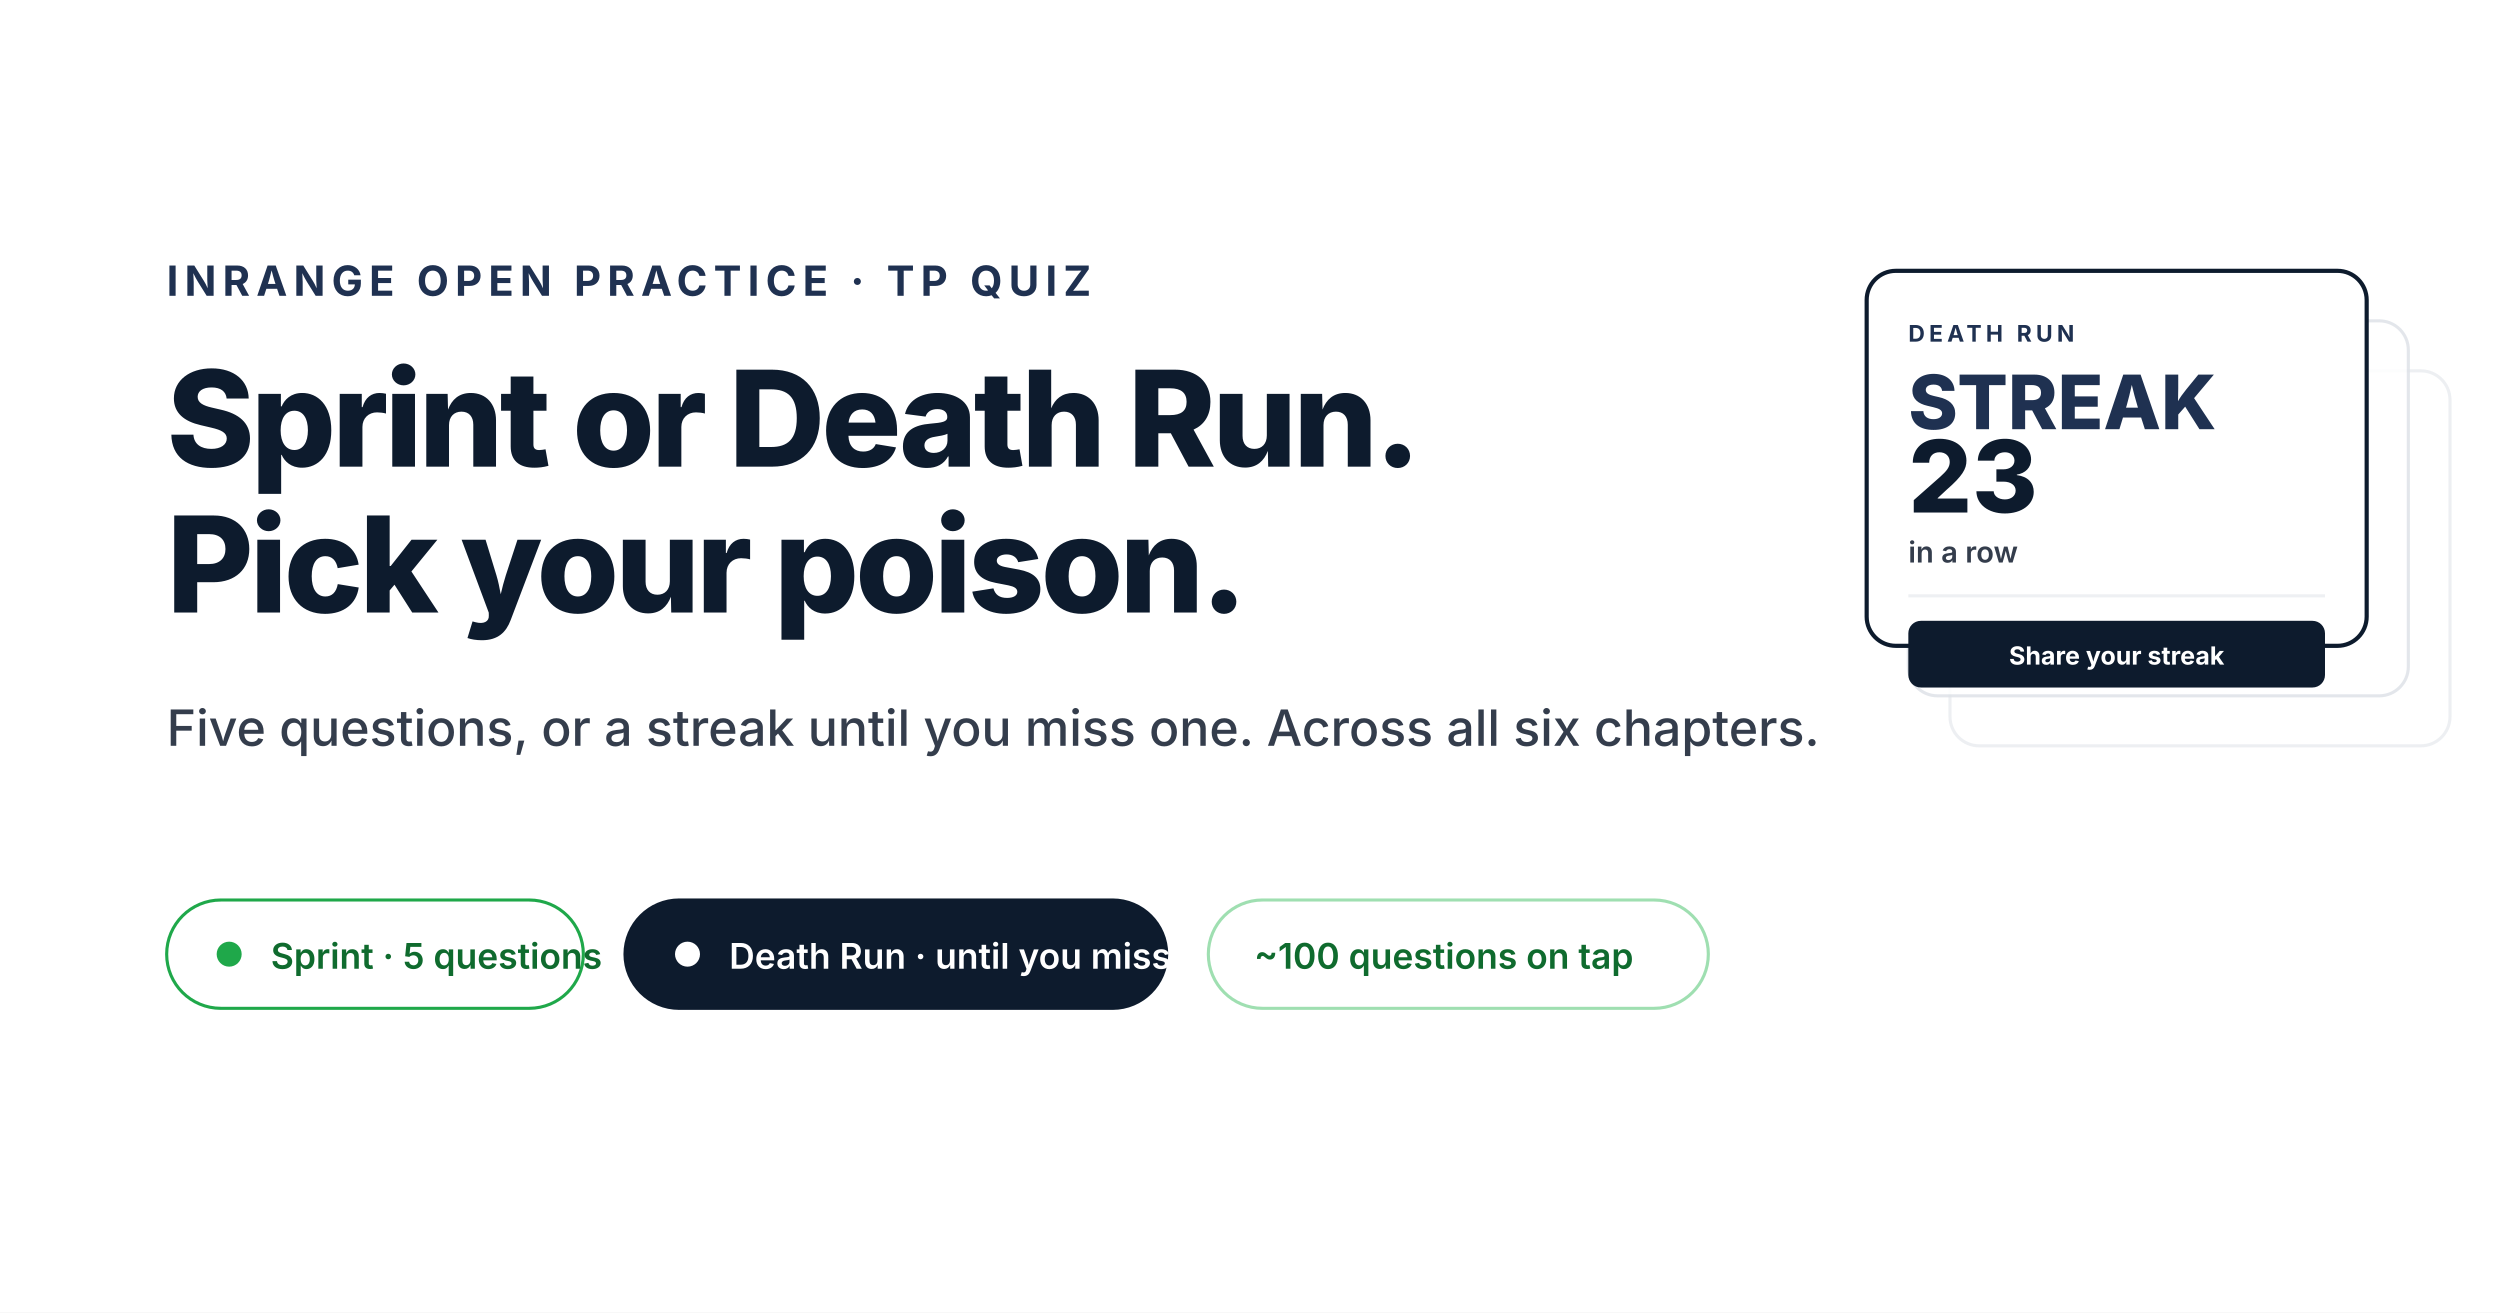
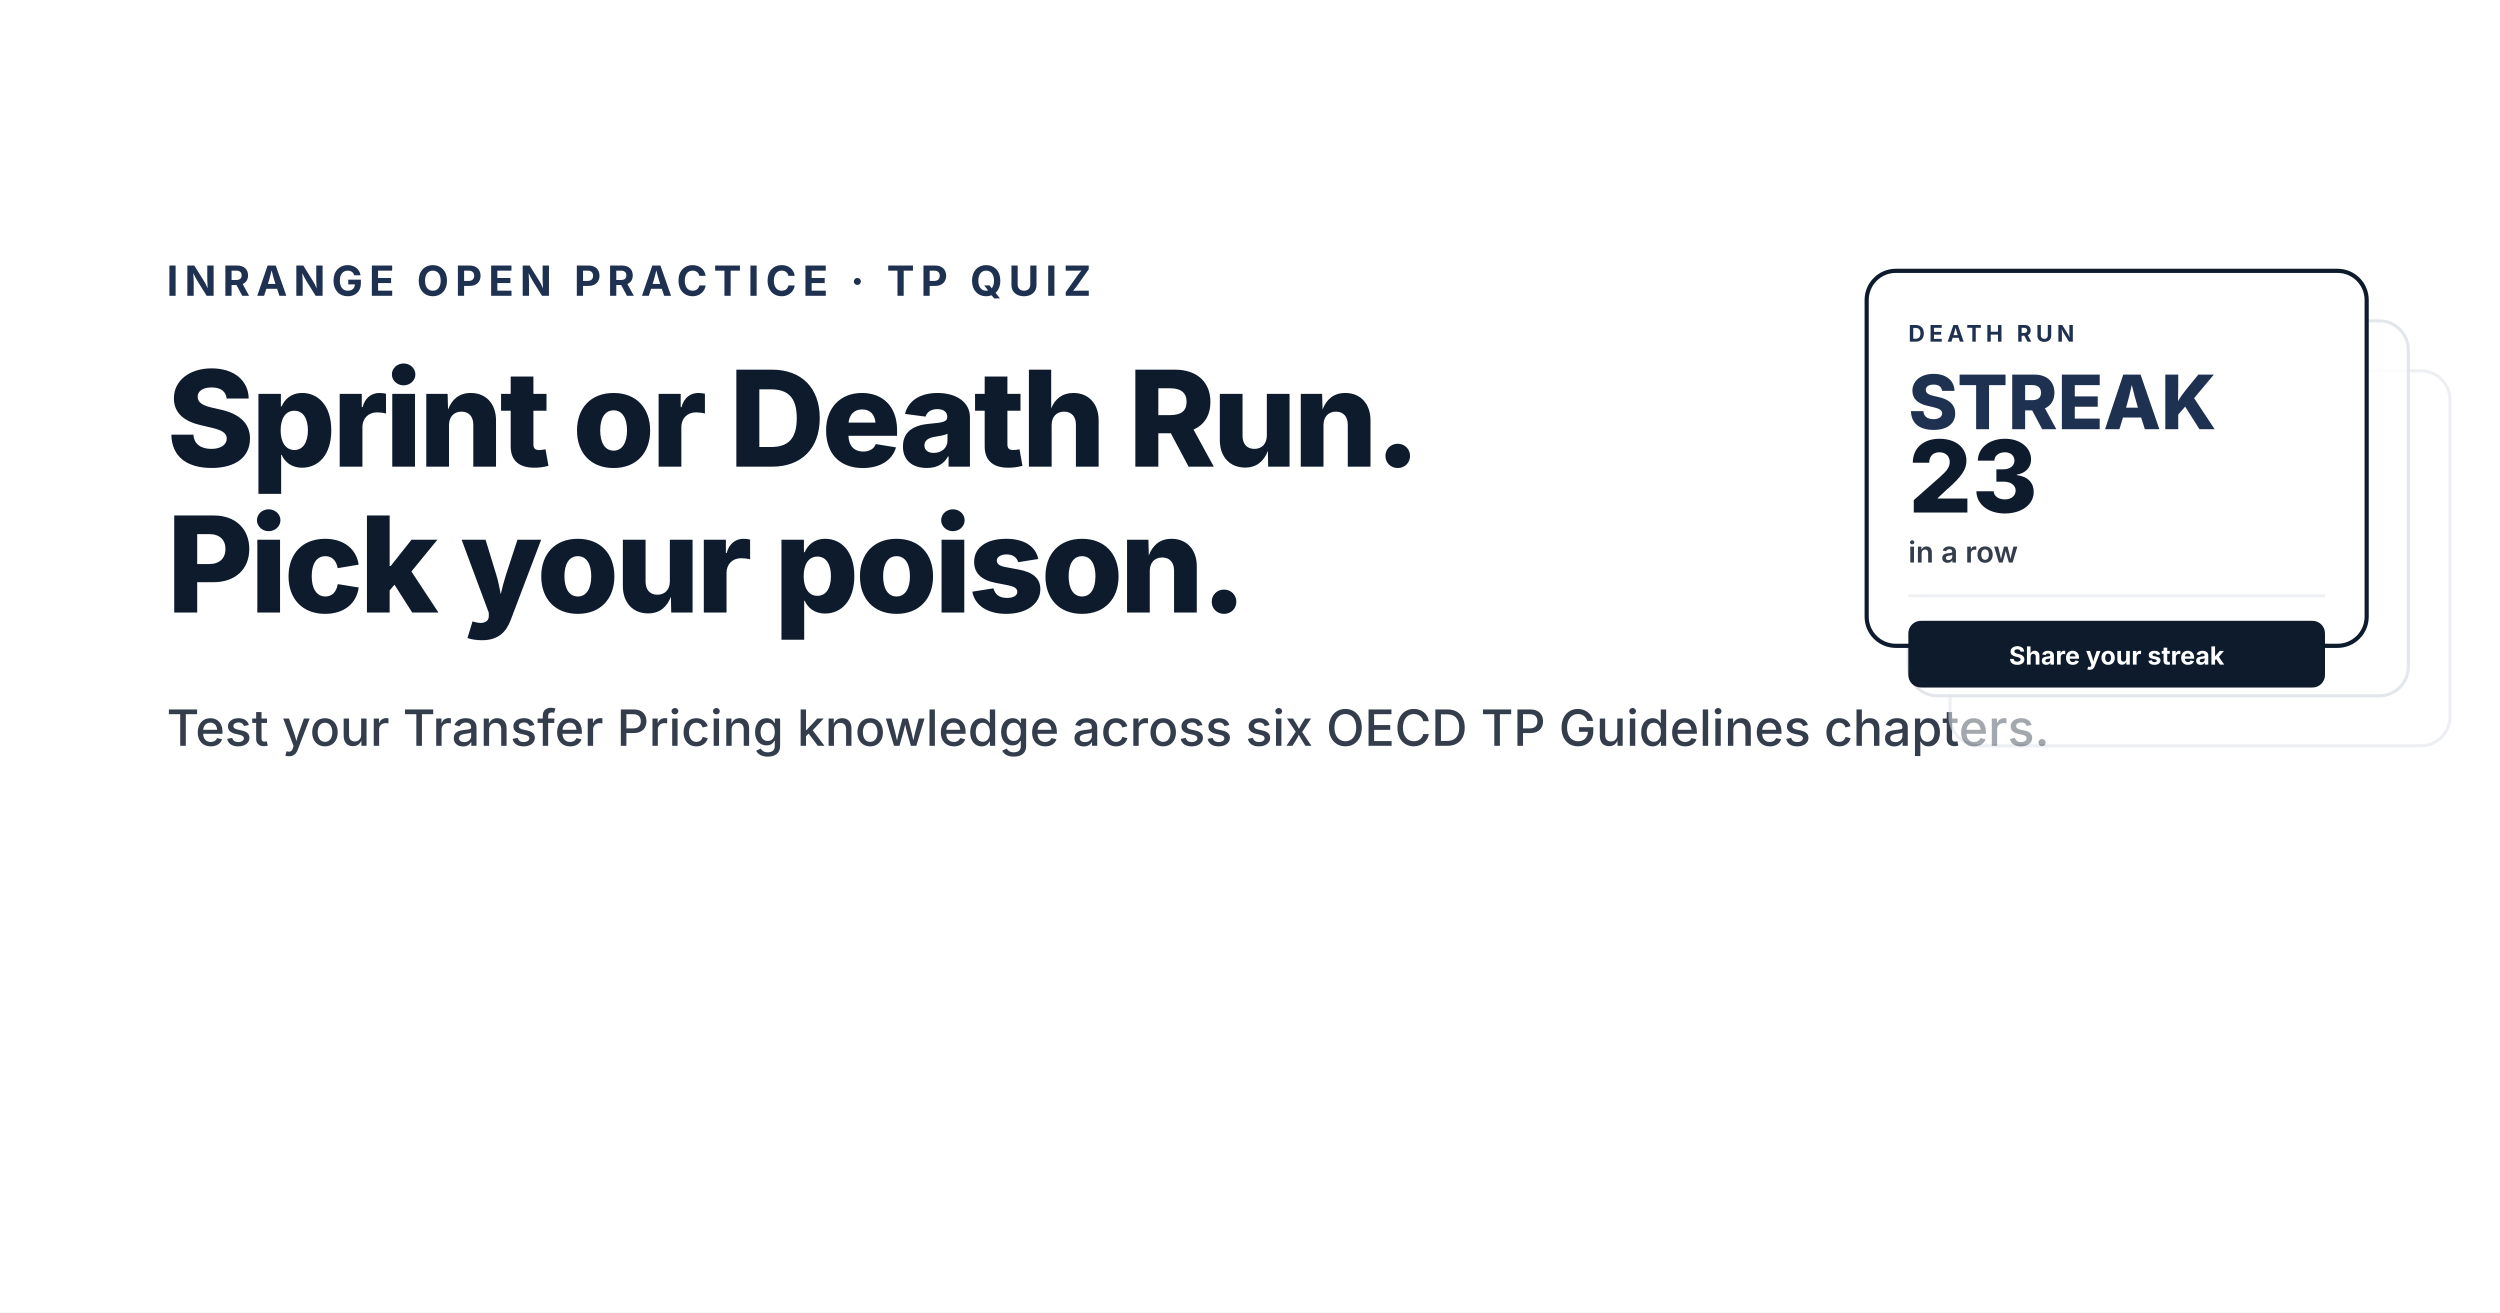
<svg xmlns="http://www.w3.org/2000/svg" width="1200" height="630" viewBox="0 0 1200 630" font-family="-apple-system, BlinkMacSystemFont, 'Segoe UI', system-ui, sans-serif">
  <rect width="1200" height="630" fill="#FFFFFF" />
  <text x="80" y="142" font-weight="700" font-size="20" fill="#1F3151" letter-spacing="3">INRANGE OPEN PRACTICE · TP QUIZ</text>
  <text x="80" y="224" font-weight="800" font-size="64" fill="#0D1B2D" letter-spacing="-1.8">Sprint or Death Run.</text>
  <text x="80" y="294" font-weight="800" font-size="64" fill="#0D1B2D" letter-spacing="-1.8">Pick your poison.</text>
-   <text x="80" y="358" font-weight="500" font-size="24" fill="#343D4C">Five questions, or a streak until you miss one. Across all six chapters.</text>
-   <g transform="translate(80, 432)">
-     <rect width="200" height="52" rx="26" fill="#FFFFFF" stroke="#1FA84A" stroke-width="1.5" />
-     <circle cx="30" cy="26" r="6" fill="#1FA84A" />
-     <text x="50" y="33" font-weight="600" font-size="17" fill="#0F6B2E">Sprint · 5 questions</text>
-     <g transform="translate(220, 0)">
-       <rect width="260" height="52" rx="26" fill="#0D1B2D" stroke="#0D1B2D" stroke-width="1.5" />
-       <circle cx="30" cy="26" r="6" fill="#FFFFFF" />
-       <text x="50" y="33" font-weight="600" font-size="17" fill="#FFFFFF">Death Run · until you miss</text>
-     </g>
-     <g transform="translate(500, 0)">
-       <rect width="240" height="52" rx="26" fill="#FFFFFF" stroke="#9FDFB1" stroke-width="1.5" />
-       <text x="22" y="33" font-weight="600" font-size="17" fill="#0F6B2E">~100 questions on tap</text>
-     </g>
-   </g>
+   <text x="80" y="358" font-weight="500" font-size="24" fill="#343D4C">Test your Transfer Pricing knowledge across six OECD TP Guidelines chapters.</text>
  <g transform="translate(896, 130)">
    <rect x="40" y="48" width="240" height="180" rx="14" fill="#FFFFFF" stroke="#DEE2E8" stroke-width="1.5" opacity="0.55" />
    <rect x="20" y="24" width="240" height="180" rx="14" fill="#FFFFFF" stroke="#DEE2E8" stroke-width="1.5" opacity="0.85" />
    <rect width="240" height="180" rx="14" fill="#FFFFFF" stroke="#0D1B2D" stroke-width="2" />
    <text x="20" y="34" font-weight="700" font-size="11" fill="#1F3151" letter-spacing="2">DEATH RUN</text>
    <text x="20" y="76" font-weight="800" font-size="36" fill="#1F3151">STREAK</text>
    <text x="20" y="116" font-weight="800" font-size="48" fill="#0D1B2D">23</text>
    <text x="20" y="140" font-weight="600" font-size="14" fill="#343D4C">in a row</text>
    <line x1="20" y1="156" x2="220" y2="156" stroke="#EEF0F3" stroke-width="1.5" />
    <g transform="translate(20, 168)">
      <rect width="200" height="32" rx="6" fill="#0D1B2D" />
      <text x="100" y="21" font-weight="700" font-size="12" fill="#FFFFFF" text-anchor="middle">Share your streak</text>
    </g>
  </g>
</svg>
